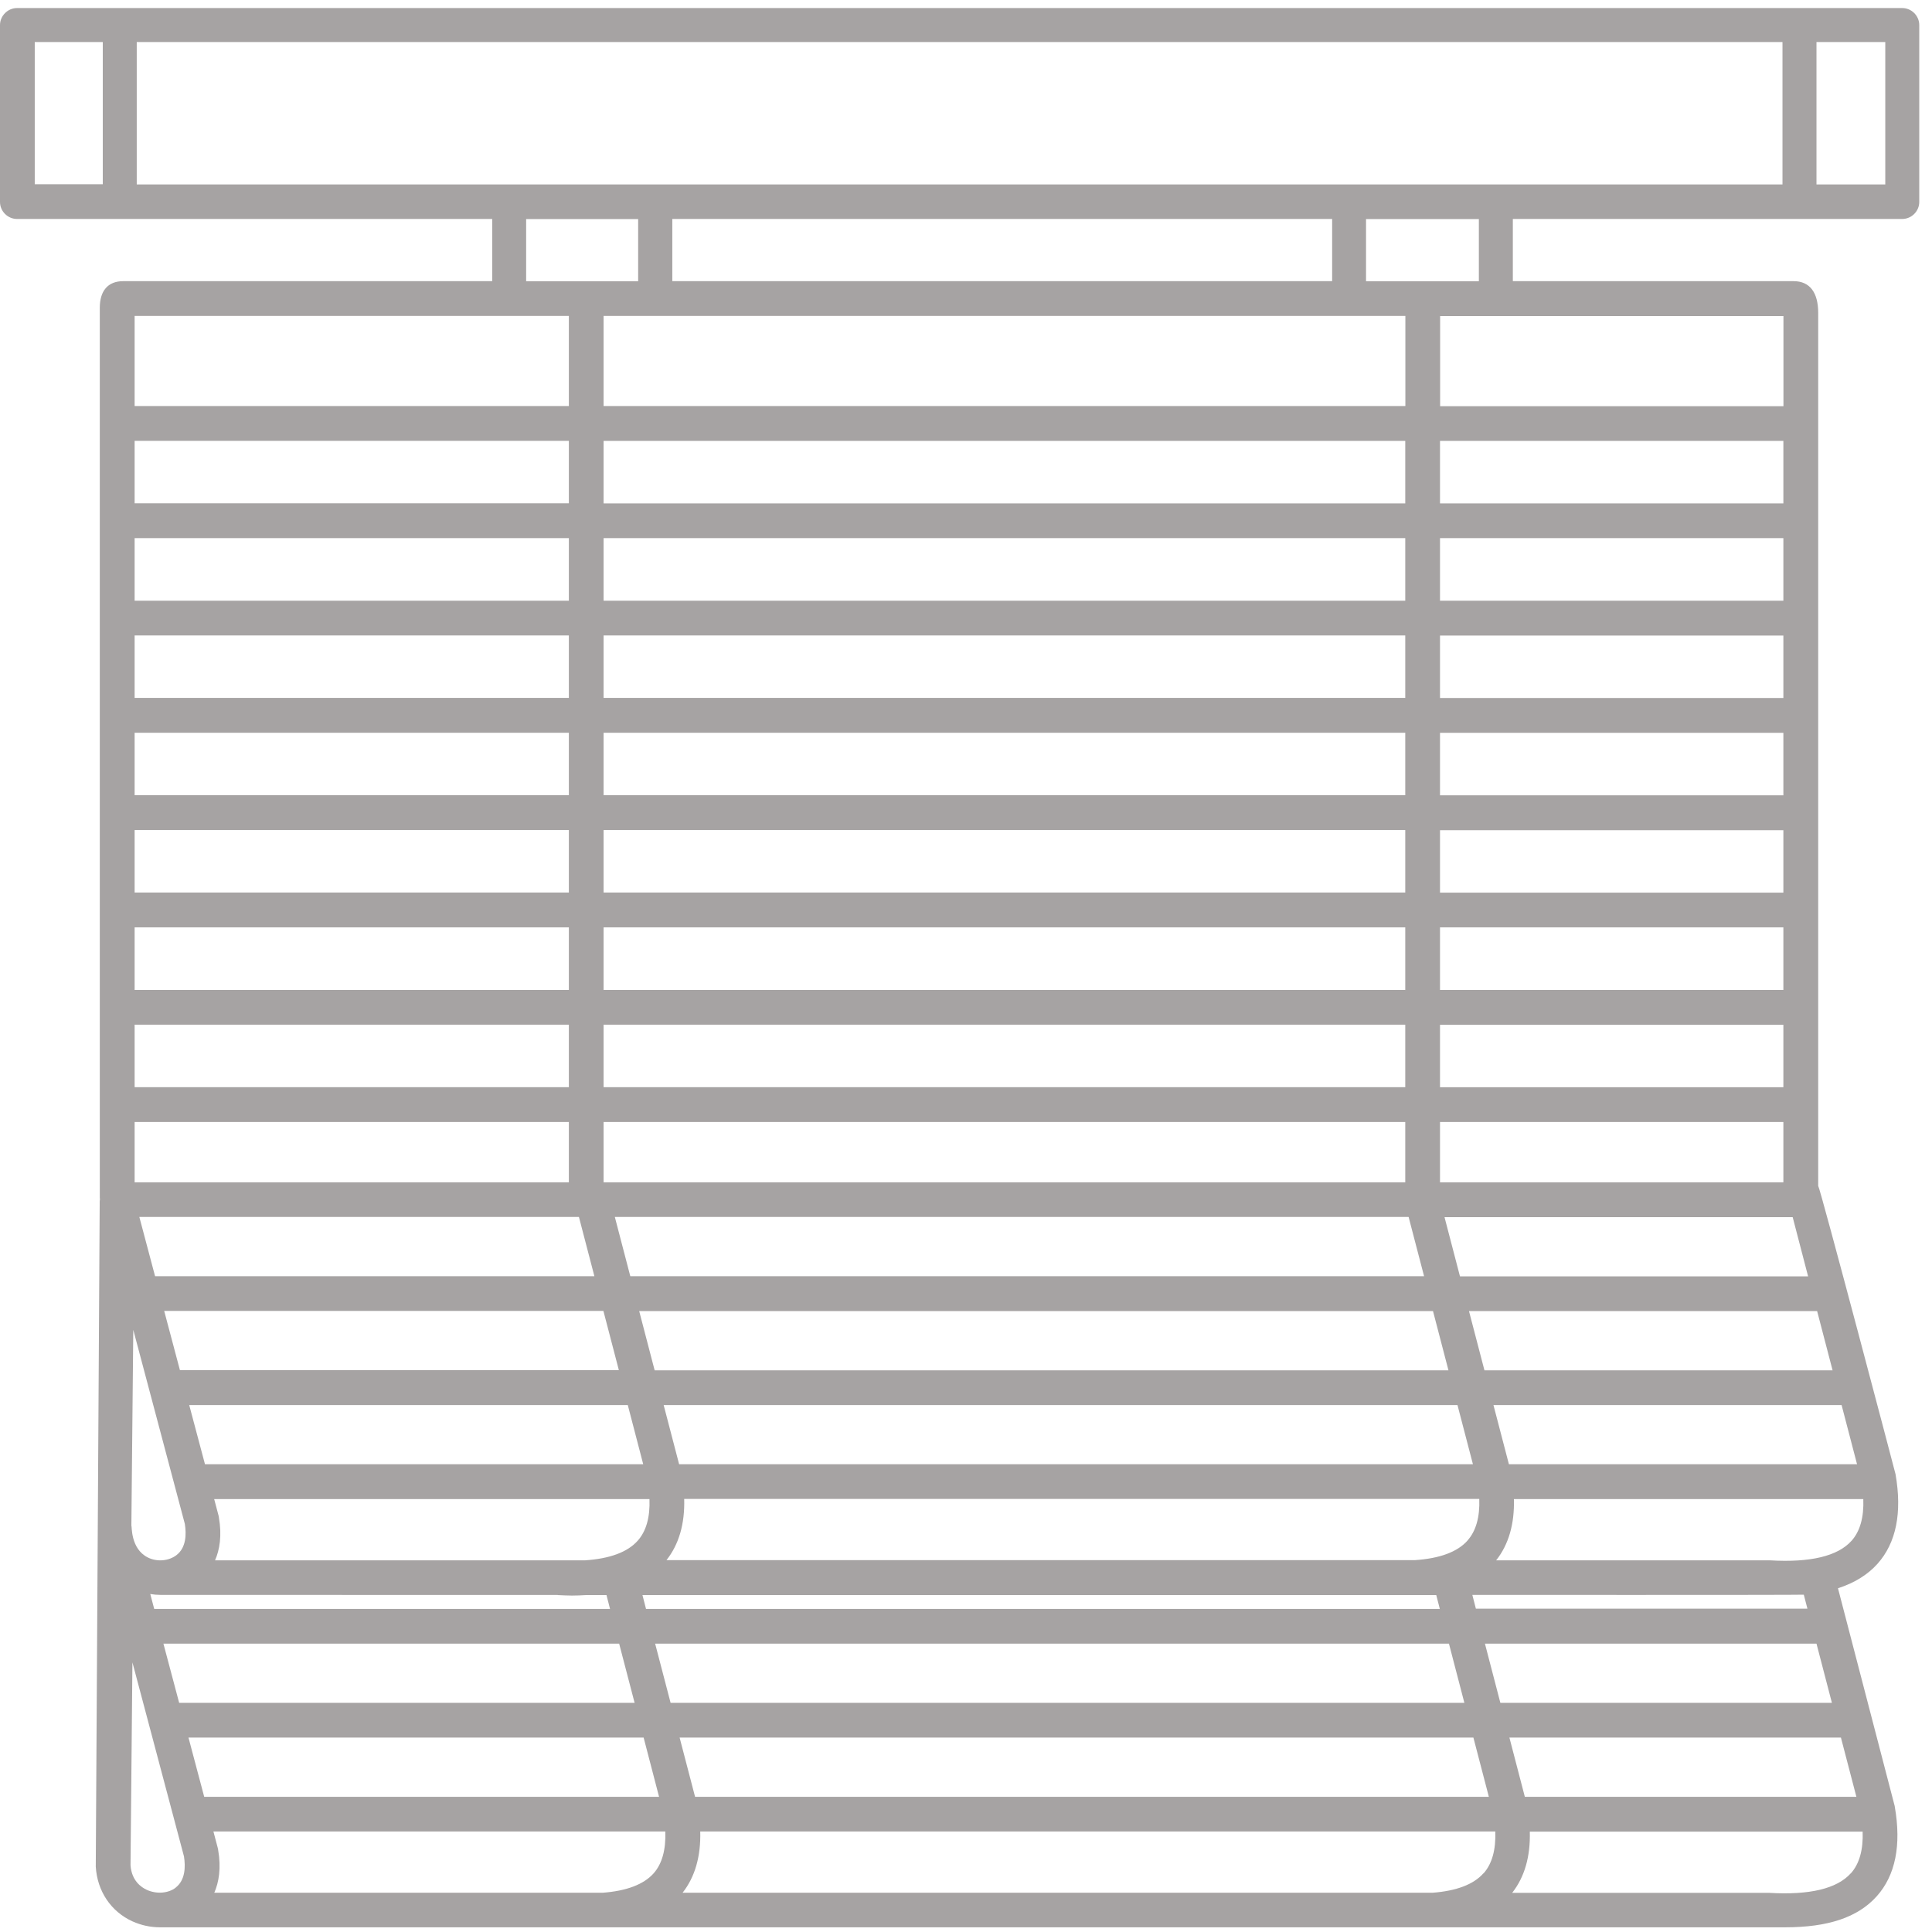
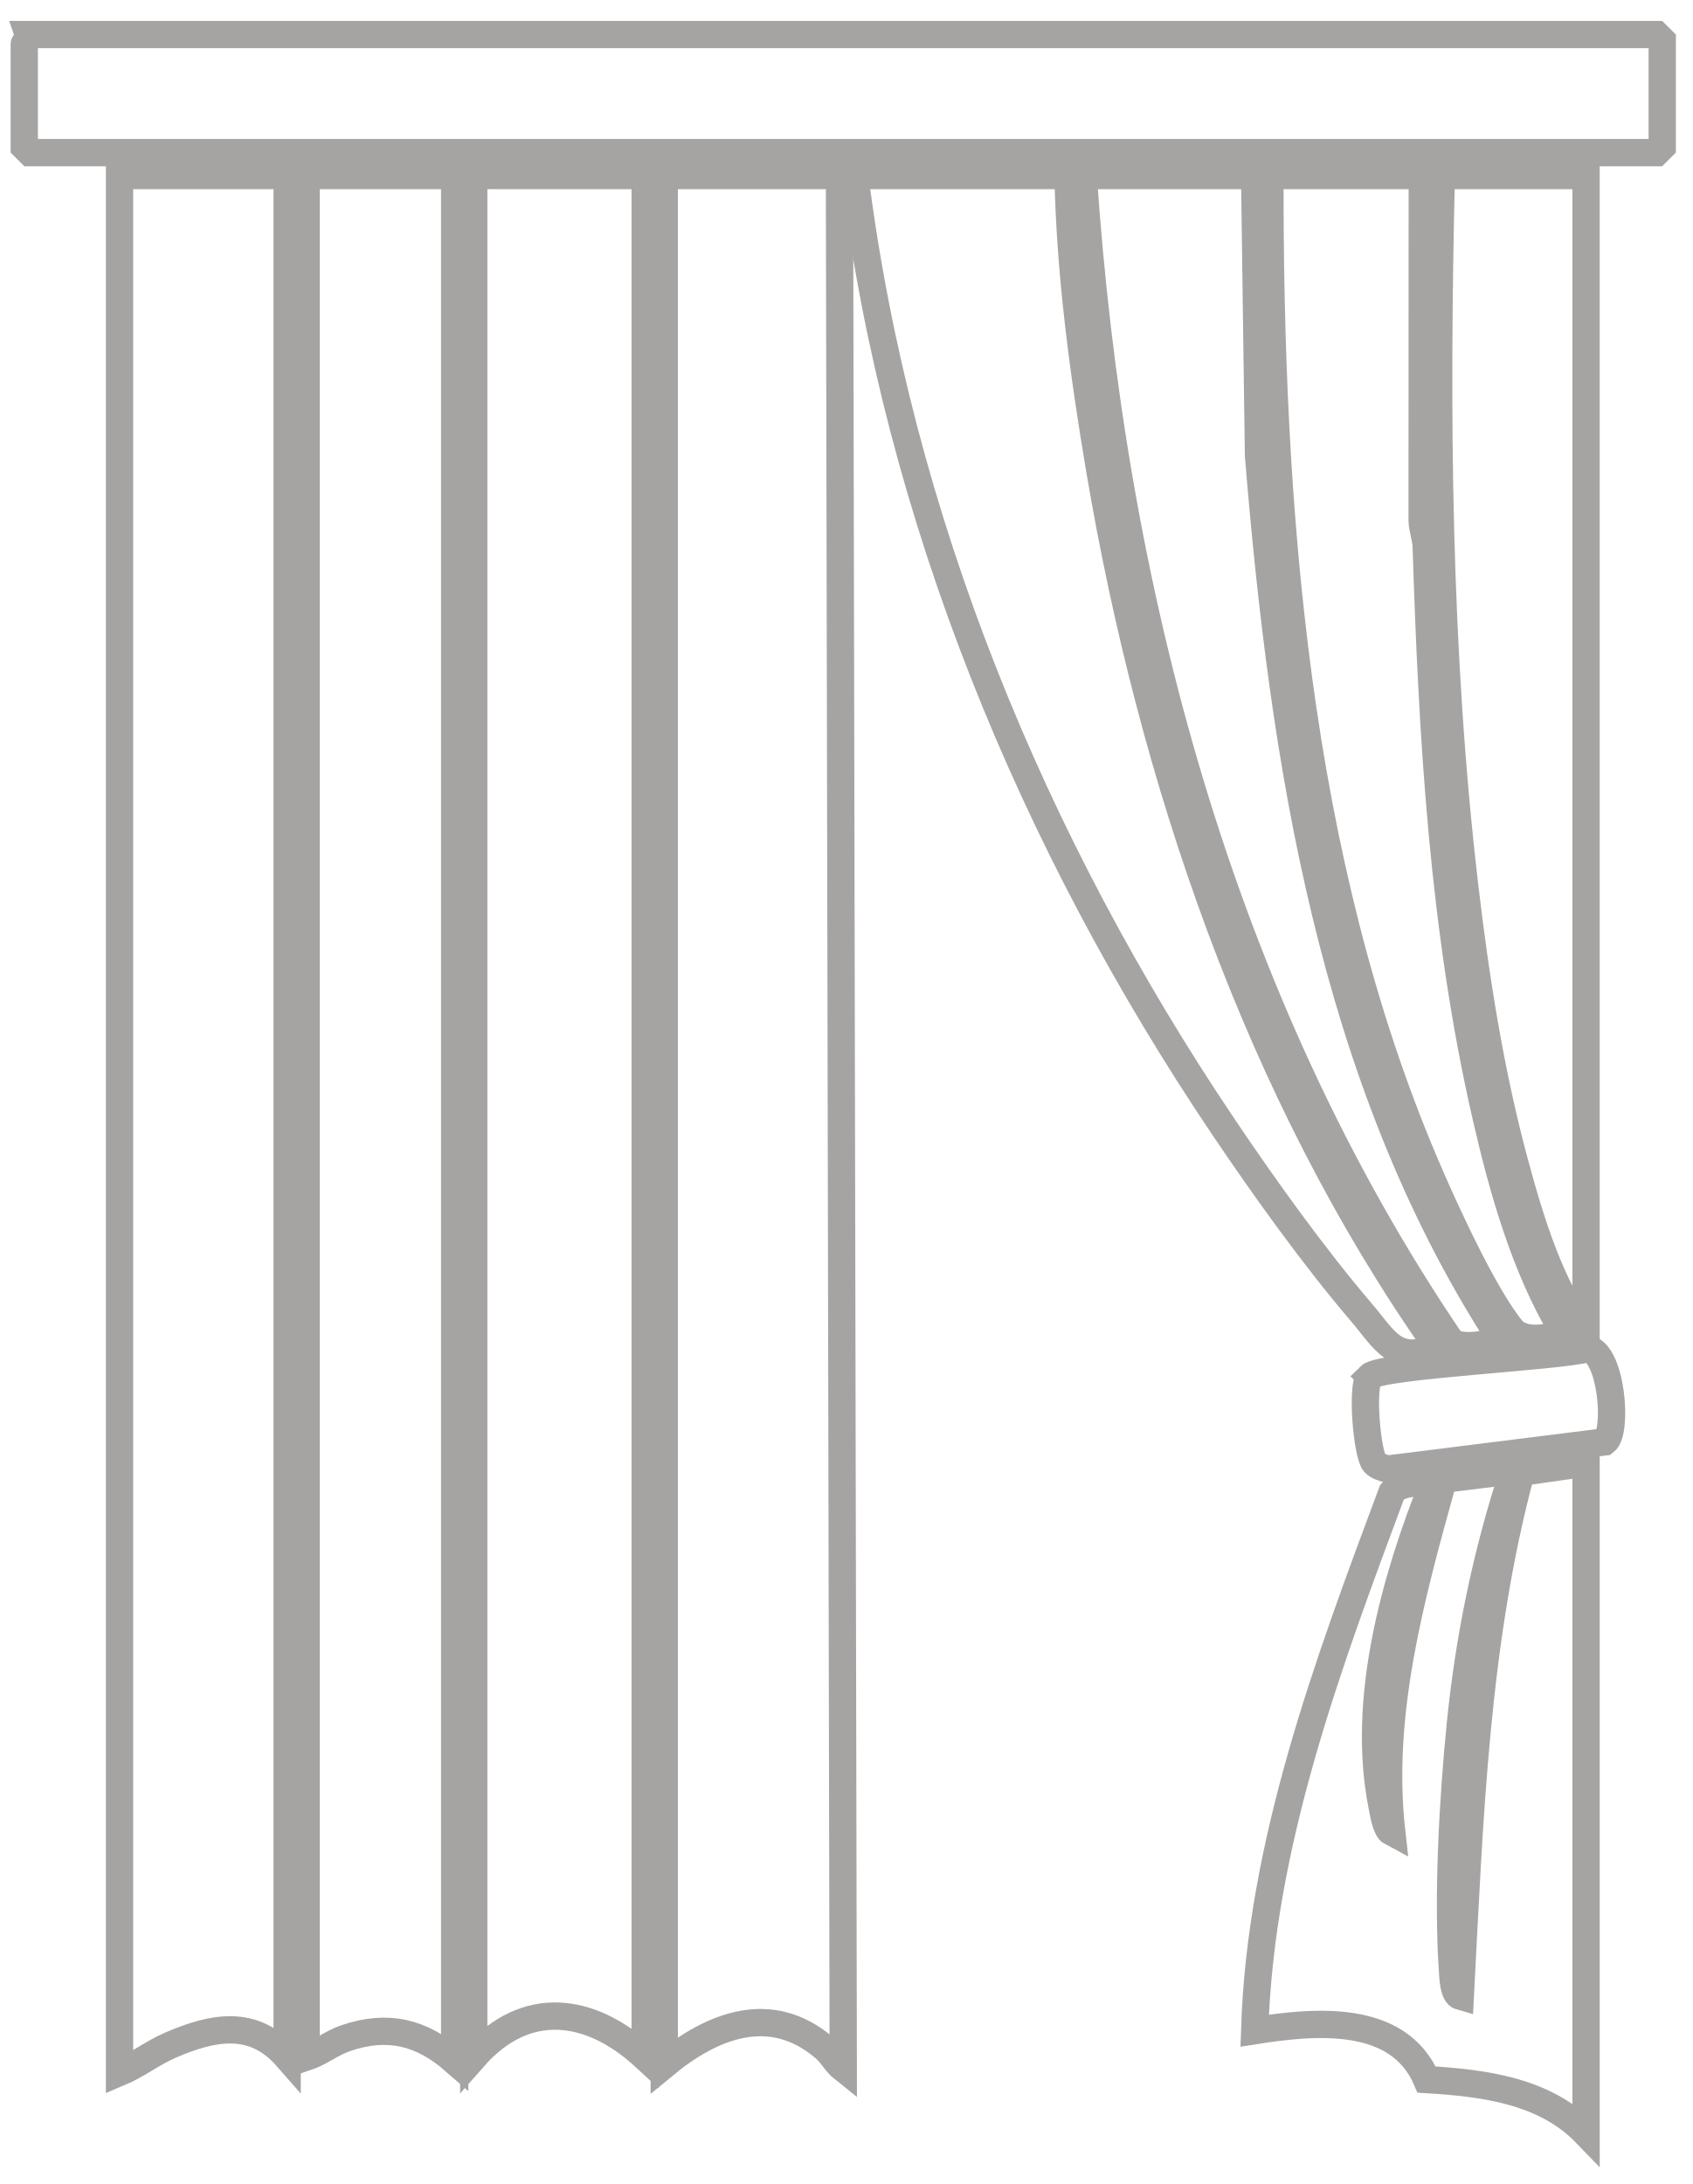
- <svg xmlns="http://www.w3.org/2000/svg" width="72" height="72" viewBox="0 0 72 72" fill="none">
-   <path d="M70.892 0.3H0.633C0.29 0.3 0 0.59 0 0.933V7.527C0 7.874 0.29 8.16 0.633 8.16H18.343V10.478H4.592C4.013 10.478 3.719 10.85 3.719 11.469V44.634C3.719 44.634 3.719 44.66 3.723 44.674C3.723 44.684 3.723 44.695 3.723 44.706C3.723 44.724 3.719 44.742 3.716 44.76C3.716 44.76 3.569 69.55 3.569 69.564C3.623 70.476 4.134 71.238 4.935 71.603C5.261 71.749 5.604 71.825 5.962 71.825H66.529C68.116 71.825 69.232 71.46 69.94 70.669C70.638 69.89 70.863 68.767 70.613 67.329C70.613 67.311 70.606 67.293 70.602 67.276L68.496 59.19C69.103 58.993 69.597 58.693 69.969 58.278C70.666 57.498 70.892 56.375 70.641 54.938C70.641 54.92 67.834 44.273 67.759 44.195V11.662C67.759 10.911 67.455 10.478 66.84 10.478H56.379V8.16H70.892C71.239 8.16 71.525 7.871 71.525 7.527V0.933C71.525 0.586 71.235 0.3 70.892 0.3ZM3.83 6.866H1.295V1.566H3.83V6.866ZM5.017 11.773H21.2V15.131H5.017V11.773ZM52.374 11.773V15.131H22.494V11.773H52.37H52.374ZM25.055 10.478V8.16H49.645V10.478H25.055ZM54.691 57.412C54.312 57.838 53.651 58.081 52.724 58.142H24.837C25.302 57.555 25.524 56.79 25.498 55.86H55.128C55.153 56.536 55.006 57.058 54.688 57.412H54.691ZM67.222 59.429L67.358 59.951H55.002L54.87 59.437C54.87 59.437 67.011 59.444 67.226 59.429H67.222ZM22.487 48.854L23.063 51.061H6.705L6.119 48.854H22.484H22.487ZM5.779 47.56L5.193 45.353H21.575L22.151 47.56H5.776H5.779ZM52.37 18.76H22.494V16.432H52.37V18.76ZM52.495 45.353L53.071 47.56H23.489L22.913 45.353H52.495ZM52.37 20.055V22.387H22.494V20.055H52.37ZM52.37 23.681V26.009H22.494V23.681H52.37ZM52.37 27.308V29.636H22.494V27.308H52.37ZM52.37 30.934V33.262H22.494V30.934H52.37ZM52.37 34.56V36.892H22.494V34.56H52.37ZM52.37 38.187V40.515H22.494V38.187H52.37ZM52.37 41.813V44.062H22.494V41.813H52.37ZM23.396 52.363L23.971 54.569H7.639L7.052 52.363H23.396ZM20.782 59.444C20.96 59.451 21.139 59.462 21.311 59.462C21.493 59.462 21.665 59.454 21.833 59.444H22.602L22.734 59.959H5.747L5.6 59.404C5.729 59.426 5.854 59.437 5.983 59.437C6.055 59.437 20.785 59.44 20.785 59.44L20.782 59.444ZM23.074 61.253L23.65 63.46H6.677L6.09 61.253H23.074ZM21.801 58.149H8.014C8.186 57.756 8.275 57.233 8.157 56.547C8.157 56.529 8.15 56.511 8.147 56.49L7.982 55.867H24.204C24.229 56.543 24.082 57.065 23.764 57.419C23.385 57.845 22.723 58.088 21.801 58.149ZM53.525 59.444L53.658 59.959H24.075L23.943 59.444H53.525ZM25.309 54.569L24.733 52.363H54.316L54.892 54.569H25.309ZM24.397 51.068L23.821 48.861H53.404L53.98 51.068H24.397ZM53.665 40.518V38.19H66.461V40.518H53.665ZM66.461 41.813V44.062H53.665V41.813H66.461ZM53.665 36.892V34.56H66.461V36.892H53.665ZM53.665 33.266V30.938H66.461V33.266H53.665ZM53.665 29.639V27.311H66.461V29.639H53.665ZM53.665 26.013V23.685H66.461V26.013H53.665ZM53.665 22.387V20.055H66.461V22.387H53.665ZM53.665 18.76V16.432H66.461V18.76H53.665ZM50.908 10.482V8.164H55.113V10.482H50.908ZM23.782 10.482H19.608V8.164H23.782V10.482ZM5.017 16.429H21.2V18.757H5.017V16.429ZM5.017 20.055H21.2V22.387H5.017V20.055ZM5.017 23.681H21.2V26.009H5.017V23.681ZM5.017 27.308H21.2V29.636H5.017V27.308ZM5.017 30.934H21.2V33.262H5.017V30.934ZM5.017 34.56H21.2V36.892H5.017V34.56ZM5.017 38.187H21.2V40.515H5.017V38.187ZM5.017 41.813H21.2V44.062H5.017V41.813ZM4.967 49.559L6.888 56.79C6.949 57.173 6.941 57.673 6.58 57.952C6.301 58.17 5.858 58.221 5.5 58.038C4.864 57.709 4.921 56.894 4.896 56.847L4.967 49.562V49.559ZM6.552 70.344C6.273 70.562 5.836 70.594 5.472 70.43C5.261 70.333 4.907 70.09 4.864 69.514L4.935 61.951L6.856 69.182C6.916 69.564 6.909 70.065 6.548 70.344H6.552ZM7.024 64.754H23.986L24.561 66.961H7.61L7.024 64.754ZM24.358 69.815C23.986 70.23 23.349 70.469 22.462 70.537H7.986C8.157 70.144 8.247 69.622 8.129 68.935C8.129 68.917 8.122 68.899 8.118 68.878L7.954 68.255H24.794C24.819 68.935 24.672 69.461 24.358 69.815ZM24.415 61.253H53.998L54.573 63.46H24.991L24.415 61.253ZM54.909 64.754L55.485 66.961H25.903L25.327 64.754H54.909ZM55.281 69.815C54.913 70.23 54.273 70.469 53.389 70.537H25.438C25.899 69.951 26.121 69.185 26.096 68.255H55.725C55.75 68.935 55.603 69.461 55.288 69.815H55.281ZM55.339 61.253H67.695L68.27 63.46H55.914L55.339 61.253ZM68.975 69.811C68.46 70.387 67.437 70.63 65.931 70.541C65.917 70.541 65.906 70.541 65.892 70.541H56.354C56.816 69.954 57.037 69.189 57.012 68.259H69.415C69.44 68.939 69.293 69.461 68.975 69.815V69.811ZM68.606 64.754L69.182 66.961H56.826L56.251 64.754H68.606ZM69.003 57.419C68.488 57.995 67.466 58.238 65.96 58.149C65.946 58.149 65.935 58.149 65.921 58.149H55.757C56.222 57.562 56.444 56.797 56.419 55.867H69.44C69.465 56.547 69.318 57.069 69 57.423L69.003 57.419ZM69.207 54.569H56.233L55.657 52.363H68.631L69.207 54.569ZM67.719 48.861L68.295 51.068H55.321L54.745 48.861H67.719ZM67.383 47.567H54.409L53.833 45.36H66.808L67.383 47.567ZM66.464 11.78V15.138H53.669V11.78H66.464ZM66.428 6.873H5.096V1.566H66.428V6.866V6.873ZM70.259 6.873H67.695V1.566H70.259V6.866V6.873Z" fill="#A6A3A3" />
+ <svg xmlns="http://www.w3.org/2000/svg" width="62" height="80" viewBox="0 0 62 80" fill="none">
+   <path d="M30.751 6.428L30.889 75.775C30.622 75.563 30.485 75.257 30.194 75.008C28.238 73.339 26.096 74.182 24.332 75.637V6.428H30.751Z" stroke="#A6A3A3" />
+   <path d="M23.633 6.428V75.358C21.637 73.516 19.269 73.184 17.354 75.358V6.428H23.633Z" stroke="#A6A3A3" />
+   <path d="M10.518 6.428V75.358C9.281 73.943 7.795 74.243 6.239 74.916C5.58 75.2 5.032 75.641 4.379 75.916V6.428H10.518Z" stroke="#A6A3A3" />
+   <path d="M16.655 6.428V75.497C15.448 74.444 14.219 74.131 12.672 74.655C12.138 74.836 11.729 75.186 11.213 75.358V6.428H16.655Z" stroke="#A6A3A3" />
+   <path d="M1.028 1.265H60.679L60.889 1.474V5.381L60.679 5.59H1.098L0.889 5.381V1.614C0.889 1.568 1.073 1.402 1.028 1.265Z" stroke="#A6A3A3" />
+   <path d="M39.124 6.428C39.195 10.008 39.686 13.664 40.283 17.198C42.19 28.466 46.063 39.969 52.657 49.336C51.114 49.999 50.739 49.093 49.871 48.076C48.113 46.015 46.33 43.526 44.813 41.274C37.816 30.883 32.885 18.937 31.309 6.429H39.123L39.124 6.428Z" stroke="#A6A3A3" />
+   <path d="M58.099 53.59V78.149C56.582 76.575 54.345 76.301 52.259 76.174C51.215 73.742 48.137 74.039 45.959 74.383C46.171 67.551 48.633 60.973 50.993 54.65C51.247 54.298 52.101 54.287 52.517 54.291C51.086 57.89 49.852 62.27 50.626 66.157C50.674 66.397 50.763 67.011 50.981 67.125C50.491 62.789 51.673 58.513 52.819 54.38L53.024 54.167L55.446 53.87C54.455 56.875 53.812 59.991 53.495 63.15C53.218 65.91 53.019 69.474 53.209 72.224C53.225 72.438 53.24 73.053 53.492 73.125C53.83 66.707 54.039 60.157 55.719 53.932L58.099 53.59Z" stroke="#A6A3A3" />
+   <path d="M58.098 6.428V48.846C56.784 47.143 56.051 44.685 55.486 42.598C54.594 39.303 54.047 35.826 53.65 32.434C52.642 23.84 52.591 15.066 52.796 6.428H58.098Z" stroke="#A6A3A3" />
+   <path d="M52.099 6.428L52.094 19.061C52.102 19.39 52.235 19.696 52.244 20.027C52.465 27.002 52.864 34.056 54.427 40.868C55.046 43.568 55.844 46.402 57.261 48.778C56.74 49.064 55.772 49.171 55.383 48.703C54.355 47.464 52.879 44.225 52.214 42.662C47.439 31.459 46.498 18.497 46.518 6.428H52.099Z" stroke="#A6A3A3" />
+   <path d="M45.959 6.428L46.1 16.682C47.012 27.796 48.776 39.405 54.888 48.919C54.935 49.208 54.849 49.085 54.699 49.141C54.321 49.284 53.475 49.399 53.146 49.124C44.65 36.613 40.69 21.449 39.68 6.428H45.959Z" stroke="#A6A3A3" />
+   <path d="M50.175 50.415C50.593 49.999 57.096 49.703 58.156 49.403C59.037 49.541 59.27 52.45 58.785 52.816L50.832 53.811C50.664 53.766 50.478 53.717 50.353 53.589C50.081 53.31 49.848 50.74 50.176 50.416L50.175 50.415Z" stroke="#A6A3A3" />
</svg>
